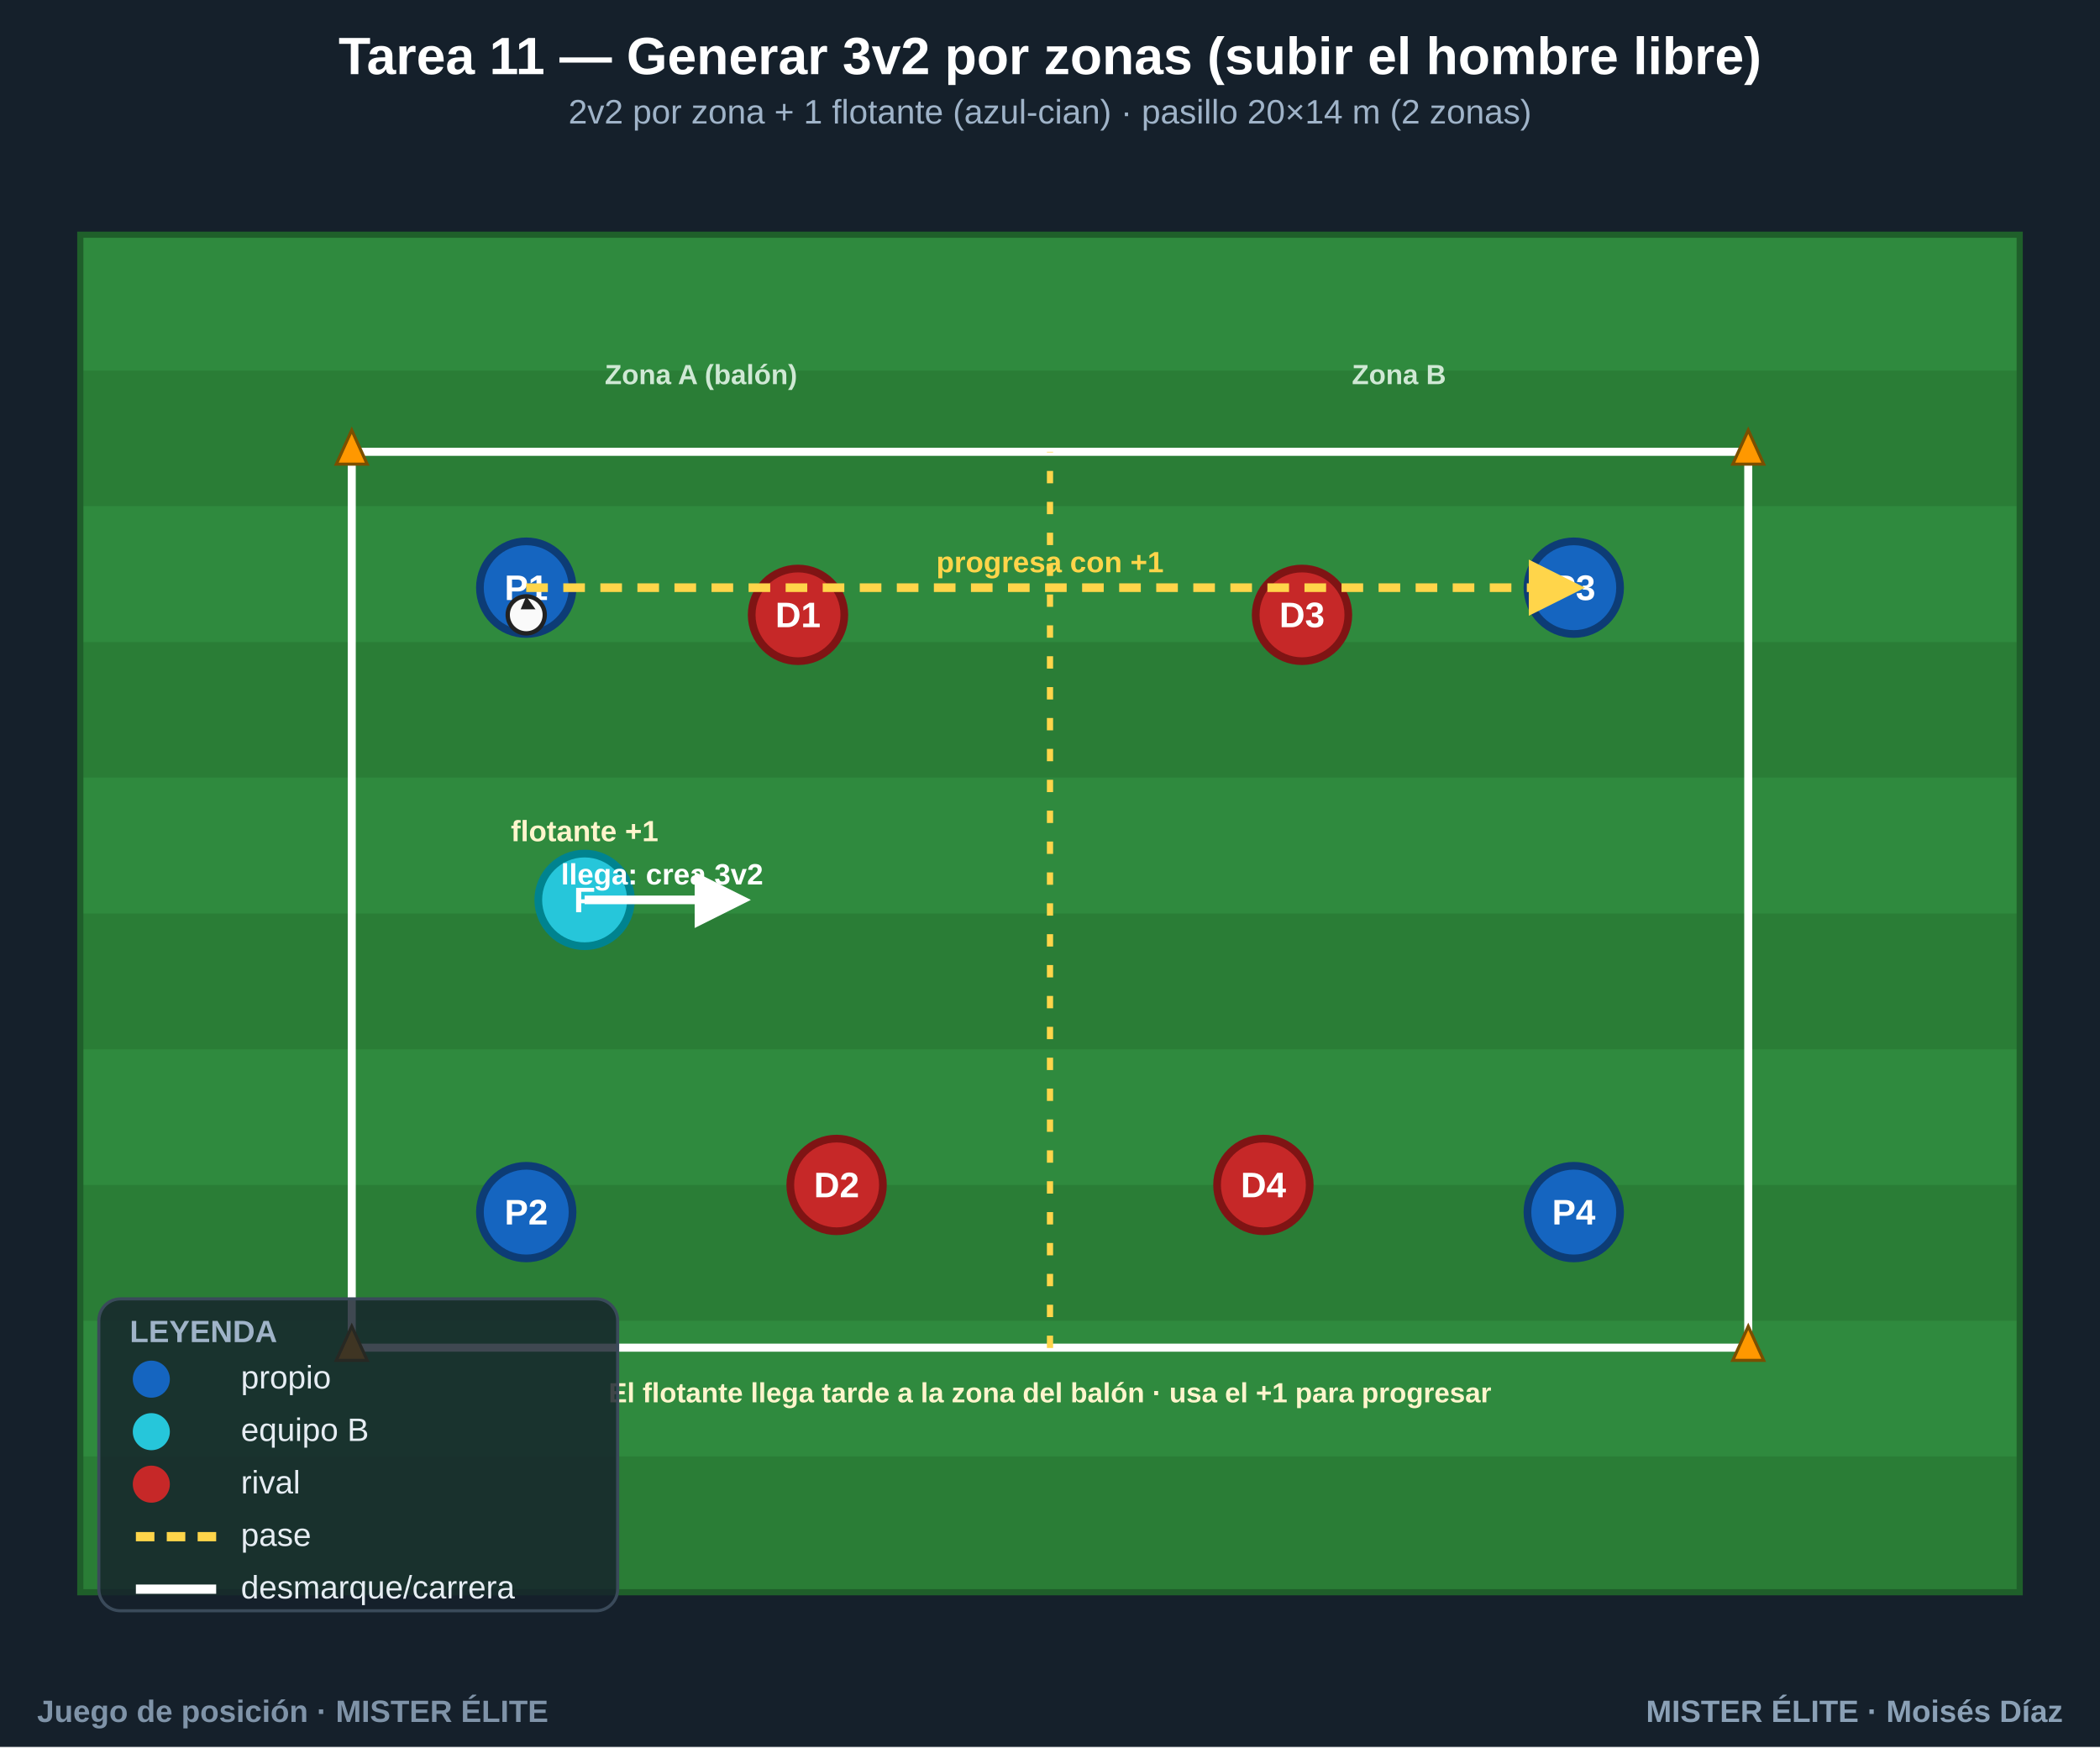
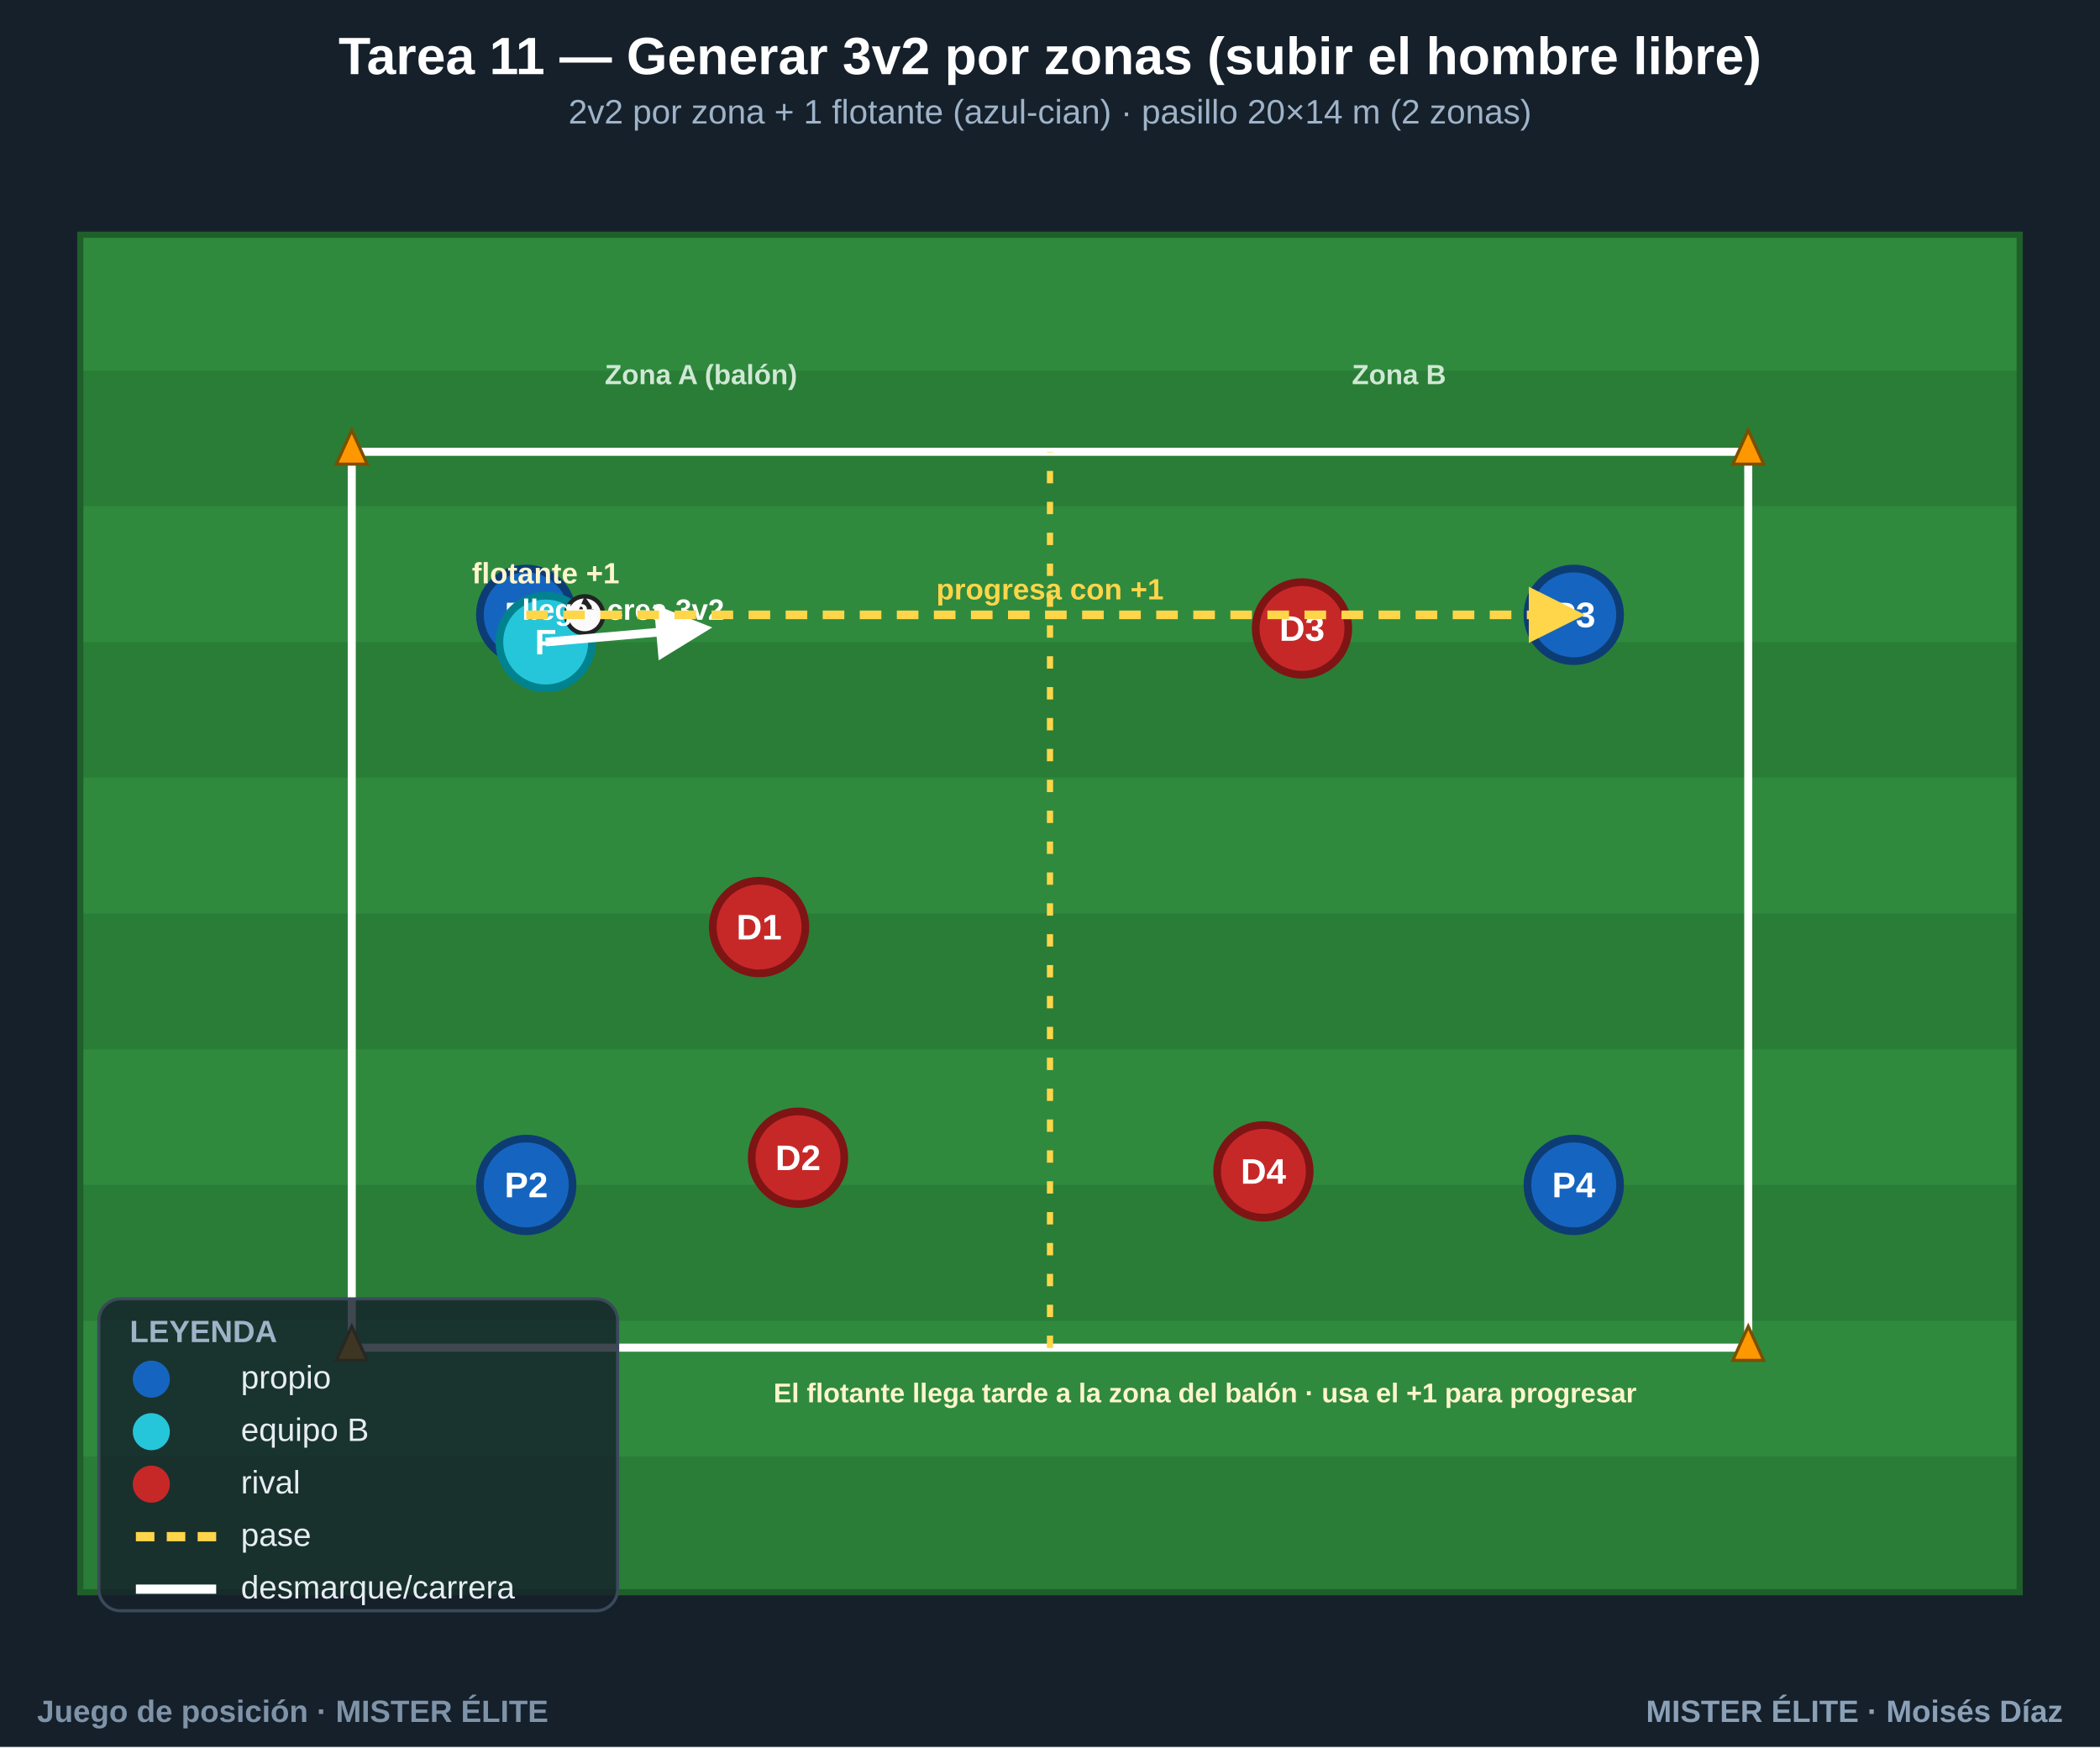
<svg xmlns="http://www.w3.org/2000/svg" viewBox="0 0 680 566" width="680" height="566" font-family="Segoe UI,Arial,sans-serif">
  <defs>
    <marker id="ah_pass" viewBox="0 0 10 10" refX="8" refY="5" markerWidth="6.5" markerHeight="6.5" orient="auto-start-reverse">
      <path d="M0,0 L10,5 L0,10 z" fill="#ffd54a" />
    </marker>
    <marker id="ah_run" viewBox="0 0 10 10" refX="8" refY="5" markerWidth="6.5" markerHeight="6.5" orient="auto-start-reverse">
      <path d="M0,0 L10,5 L0,10 z" fill="#ffffff" />
    </marker>
    <marker id="ah_drive" viewBox="0 0 10 10" refX="8" refY="5" markerWidth="6.5" markerHeight="6.5" orient="auto-start-reverse">
      <path d="M0,0 L10,5 L0,10 z" fill="#7ee0ff" />
    </marker>
    <marker id="ah_white" viewBox="0 0 10 10" refX="8" refY="5" markerWidth="6.5" markerHeight="6.5" orient="auto-start-reverse">
      <path d="M0,0 L10,5 L0,10 z" fill="#ffffff" />
    </marker>
  </defs>
  <rect x="0.0" y="0.0" width="680.0" height="565.6" fill="#15202b" />
  <rect x="26.0" y="76.0" width="628.0" height="44.5" fill="#2f8a3e" />
  <rect x="26.0" y="120.0" width="628.0" height="44.5" fill="#2a7d36" />
  <rect x="26.0" y="163.9" width="628.0" height="44.5" fill="#2f8a3e" />
  <rect x="26.0" y="207.9" width="628.0" height="44.5" fill="#2a7d36" />
  <rect x="26.0" y="251.8" width="628.0" height="44.5" fill="#2f8a3e" />
  <rect x="26.0" y="295.8" width="628.0" height="44.5" fill="#2a7d36" />
  <rect x="26.0" y="339.8" width="628.0" height="44.5" fill="#2f8a3e" />
  <rect x="26.0" y="383.7" width="628.0" height="44.5" fill="#2a7d36" />
  <rect x="26.0" y="427.7" width="628.0" height="44.5" fill="#2f8a3e" />
  <rect x="26.0" y="471.6" width="628.0" height="44.5" fill="#2a7d36" />
  <rect x="26.0" y="76.0" width="628.0" height="439.6" fill="none" stroke="#1f5f2a" stroke-width="2" />
  <rect x="0.0" y="0.0" width="680.0" height="50.0" fill="#15202b" />
  <text x="340.0" y="24.0" font-family="Segoe UI,Arial,sans-serif" font-size="17" font-weight="800" fill="#ffffff" text-anchor="middle">Tarea 11 — Generar 3v2 por zonas (subir el hombre libre)</text>
  <text x="340.0" y="40.0" font-family="Segoe UI,Arial,sans-serif" font-size="11" font-weight="500" fill="#9fb3c8" text-anchor="middle">2v2 por zona + 1 flotante (azul-cian) · pasillo 20×14 m (2 zonas)</text>
  <rect x="0.0" y="541.6" width="680.0" height="24.0" fill="#15202b" />
  <text x="668.0" y="557.6" font-family="Segoe UI,Arial,sans-serif" font-size="10" font-weight="700" fill="#8aa0b6" text-anchor="end">MISTER ÉLITE · Moisés Díaz</text>
  <text x="12.0" y="557.6" font-family="Segoe UI,Arial,sans-serif" font-size="10" font-weight="600" fill="#7f93a8" text-anchor="start">Juego de posición · MISTER ÉLITE</text>
  <rect x="113.9" y="146.3" width="452.2" height="290.1" rx="3" fill="none" stroke="#ffffff" stroke-width="2.6" />
  <path d="M113.9,429.5 l5,11 l-10,0 z" fill="#ff9800" stroke="#7a4f00" stroke-width="1" />
  <path d="M113.9,139.3 l5,11 l-10,0 z" fill="#ff9800" stroke="#7a4f00" stroke-width="1" />
  <path d="M566.1,429.5 l5,11 l-10,0 z" fill="#ff9800" stroke="#7a4f00" stroke-width="1" />
  <path d="M566.1,139.3 l5,11 l-10,0 z" fill="#ff9800" stroke="#7a4f00" stroke-width="1" />
  <line x1="340.0" y1="436.5" x2="340.0" y2="146.3" stroke="#ffd54a" stroke-width="2.0" stroke-dasharray="4 6" opacity="1" />
  <text x="227.0" y="124.4" font-family="Segoe UI,Arial,sans-serif" font-size="9" font-weight="600" fill="#cfe8d4" text-anchor="middle">Zona A (balón)</text>
  <text x="453.0" y="124.4" font-family="Segoe UI,Arial,sans-serif" font-size="9" font-weight="600" fill="#cfe8d4" text-anchor="middle">Zona B</text>
  <g>
-     <circle cx="170.4" cy="190.3" r="15" fill="#1565c0" stroke="#0d3c75" stroke-width="2.5" />
-     <text x="170.4" y="194.3" font-family="Segoe UI,Arial" font-size="11.5" font-weight="800" fill="#fff" text-anchor="middle">P1</text>
+     <circle cx="170.4" cy="199.1" r="15" fill="#1565c0" stroke="#0d3c75" stroke-width="2.5" />
+     <text x="170.4" y="203.1" font-family="Segoe UI,Arial" font-size="11.5" font-weight="800" fill="#fff" text-anchor="middle">P1</text>
  </g>
  <g>
-     <circle cx="170.4" cy="392.5" r="15" fill="#1565c0" stroke="#0d3c75" stroke-width="2.5" />
-     <text x="170.4" y="396.5" font-family="Segoe UI,Arial" font-size="11.5" font-weight="800" fill="#fff" text-anchor="middle">P2</text>
+     <circle cx="170.4" cy="383.7" r="15" fill="#1565c0" stroke="#0d3c75" stroke-width="2.5" />
+     <text x="170.4" y="387.7" font-family="Segoe UI,Arial" font-size="11.5" font-weight="800" fill="#fff" text-anchor="middle">P2</text>
  </g>
  <g>
-     <circle cx="258.4" cy="199.1" r="15" fill="#c62828" stroke="#7f1414" stroke-width="2.5" />
-     <text x="258.4" y="203.1" font-family="Segoe UI,Arial" font-size="11.5" font-weight="800" fill="#fff" text-anchor="middle">D1</text>
+     <circle cx="245.8" cy="300.2" r="15" fill="#c62828" stroke="#7f1414" stroke-width="2.5" />
+     <text x="245.8" y="304.2" font-family="Segoe UI,Arial" font-size="11.5" font-weight="800" fill="#fff" text-anchor="middle">D1</text>
  </g>
  <g>
-     <circle cx="270.9" cy="383.7" r="15" fill="#c62828" stroke="#7f1414" stroke-width="2.5" />
-     <text x="270.9" y="387.7" font-family="Segoe UI,Arial" font-size="11.5" font-weight="800" fill="#fff" text-anchor="middle">D2</text>
+     <circle cx="258.4" cy="374.9" r="15" fill="#c62828" stroke="#7f1414" stroke-width="2.5" />
+     <text x="258.4" y="378.9" font-family="Segoe UI,Arial" font-size="11.5" font-weight="800" fill="#fff" text-anchor="middle">D2</text>
  </g>
  <g>
-     <circle cx="509.6" cy="190.3" r="15" fill="#1565c0" stroke="#0d3c75" stroke-width="2.5" />
-     <text x="509.6" y="194.3" font-family="Segoe UI,Arial" font-size="11.5" font-weight="800" fill="#fff" text-anchor="middle">P3</text>
+     <circle cx="509.6" cy="199.1" r="15" fill="#1565c0" stroke="#0d3c75" stroke-width="2.5" />
+     <text x="509.6" y="203.1" font-family="Segoe UI,Arial" font-size="11.5" font-weight="800" fill="#fff" text-anchor="middle">P3</text>
  </g>
  <g>
-     <circle cx="509.6" cy="392.5" r="15" fill="#1565c0" stroke="#0d3c75" stroke-width="2.5" />
-     <text x="509.6" y="396.5" font-family="Segoe UI,Arial" font-size="11.5" font-weight="800" fill="#fff" text-anchor="middle">P4</text>
+     <circle cx="509.6" cy="383.7" r="15" fill="#1565c0" stroke="#0d3c75" stroke-width="2.5" />
+     <text x="509.6" y="387.7" font-family="Segoe UI,Arial" font-size="11.5" font-weight="800" fill="#fff" text-anchor="middle">P4</text>
  </g>
  <g>
-     <circle cx="421.6" cy="199.1" r="15" fill="#c62828" stroke="#7f1414" stroke-width="2.5" />
-     <text x="421.6" y="203.1" font-family="Segoe UI,Arial" font-size="11.5" font-weight="800" fill="#fff" text-anchor="middle">D3</text>
+     <circle cx="421.6" cy="203.5" r="15" fill="#c62828" stroke="#7f1414" stroke-width="2.5" />
+     <text x="421.6" y="207.5" font-family="Segoe UI,Arial" font-size="11.5" font-weight="800" fill="#fff" text-anchor="middle">D3</text>
  </g>
  <g>
-     <circle cx="409.1" cy="383.7" r="15" fill="#c62828" stroke="#7f1414" stroke-width="2.5" />
-     <text x="409.1" y="387.7" font-family="Segoe UI,Arial" font-size="11.5" font-weight="800" fill="#fff" text-anchor="middle">D4</text>
+     <circle cx="409.1" cy="379.3" r="15" fill="#c62828" stroke="#7f1414" stroke-width="2.5" />
+     <text x="409.1" y="383.3" font-family="Segoe UI,Arial" font-size="11.5" font-weight="800" fill="#fff" text-anchor="middle">D4</text>
  </g>
  <g>
-     <circle cx="189.3" cy="291.4" r="15" fill="#26c6da" stroke="#00838f" stroke-width="2.5" />
-     <text x="189.3" y="295.4" font-family="Segoe UI,Arial" font-size="11.5" font-weight="800" fill="#fff" text-anchor="middle">F</text>
+     <circle cx="176.7" cy="207.9" r="15" fill="#26c6da" stroke="#00838f" stroke-width="2.5" />
+     <text x="176.7" y="211.9" font-family="Segoe UI,Arial" font-size="11.5" font-weight="800" fill="#fff" text-anchor="middle">F</text>
  </g>
-   <text x="189.3" y="272.4" font-family="Segoe UI,Arial,sans-serif" font-size="9.5" font-weight="600" fill="#fff5cc" text-anchor="middle">flotante +1</text>
-   <circle cx="170.4" cy="199.1" r="6.0" fill="#fafafa" stroke="#222" stroke-width="1.4" />
-   <path d="M170.4,193.1 l3.0,4.2 l-4.8,0 z" fill="#222" />
-   <line x1="189.3" y1="291.4" x2="239.5" y2="291.4" stroke="#ffffff" stroke-width="2.8" marker-end="url(#ah_run)" />
-   <text x="214.4" y="286.4" font-family="Segoe UI,Arial,sans-serif" font-size="9.5" font-weight="700" fill="#ffffff" text-anchor="middle">llega: crea 3v2</text>
-   <line x1="170.4" y1="190.3" x2="509.6" y2="190.3" stroke="#ffd54a" stroke-width="2.8" stroke-dasharray="7 5" marker-end="url(#ah_pass)" />
-   <text x="340.0" y="185.3" font-family="Segoe UI,Arial,sans-serif" font-size="9.5" font-weight="700" fill="#ffd54a" text-anchor="middle">progresa con +1</text>
-   <text x="340.0" y="454.1" font-family="Segoe UI,Arial,sans-serif" font-size="9" font-weight="600" fill="#fff5cc" text-anchor="middle">El flotante llega tarde a la zona del balón · usa el +1 para progresar</text>
+   <text x="176.7" y="188.9" font-family="Segoe UI,Arial,sans-serif" font-size="9.5" font-weight="600" fill="#fff5cc" text-anchor="middle">flotante +1</text>
+   <circle cx="189.3" cy="199.1" r="6.0" fill="#fafafa" stroke="#222" stroke-width="1.4" />
+   <path d="M189.3,193.1 l3.0,4.2 l-4.8,0 z" fill="#222" />
+   <line x1="176.7" y1="207.9" x2="227.0" y2="203.5" stroke="#ffffff" stroke-width="2.8" marker-end="url(#ah_run)" />
+   <text x="201.8" y="200.7" font-family="Segoe UI,Arial,sans-serif" font-size="9.5" font-weight="700" fill="#ffffff" text-anchor="middle">llega: crea 3v2</text>
+   <line x1="170.4" y1="199.1" x2="509.6" y2="199.1" stroke="#ffd54a" stroke-width="2.8" stroke-dasharray="7 5" marker-end="url(#ah_pass)" />
+   <text x="340.0" y="194.1" font-family="Segoe UI,Arial,sans-serif" font-size="9.5" font-weight="700" fill="#ffd54a" text-anchor="middle">progresa con +1</text>
+   <text x="390.2" y="454.1" font-family="Segoe UI,Arial,sans-serif" font-size="8.8" font-weight="600" fill="#fff5cc" text-anchor="middle">El flotante llega tarde a la zona del balón · usa el +1 para progresar</text>
  <g>
    <rect x="32" y="420.6" width="168" height="101" rx="7" fill="#15202b" fill-opacity="0.82" stroke="#3a4a5a" stroke-width="1" />
    <text x="42" y="434.6" font-family="Segoe UI,Arial" font-size="10" font-weight="800" fill="#9fb3c8">LEYENDA</text>
    <circle cx="49" cy="446.6" r="6" fill="#1565c0" />
    <text x="78" y="449.6" font-family="Segoe UI,Arial" font-size="10.5" fill="#e6edf3">propio</text>
    <circle cx="49" cy="463.6" r="6" fill="#26c6da" />
    <text x="78" y="466.6" font-family="Segoe UI,Arial" font-size="10.5" fill="#e6edf3">equipo B</text>
    <circle cx="49" cy="480.6" r="6" fill="#c62828" />
    <text x="78" y="483.6" font-family="Segoe UI,Arial" font-size="10.5" fill="#e6edf3">rival</text>
    <line x1="44" y1="497.6" x2="70" y2="497.6" stroke="#ffd54a" stroke-width="3" stroke-dasharray="6 4" />
    <text x="78" y="500.6" font-family="Segoe UI,Arial" font-size="10.5" fill="#e6edf3">pase</text>
    <line x1="44" y1="514.6" x2="70" y2="514.6" stroke="#ffffff" stroke-width="3" />
    <text x="78" y="517.6" font-family="Segoe UI,Arial" font-size="10.5" fill="#e6edf3">desmarque/carrera</text>
  </g>
</svg>
